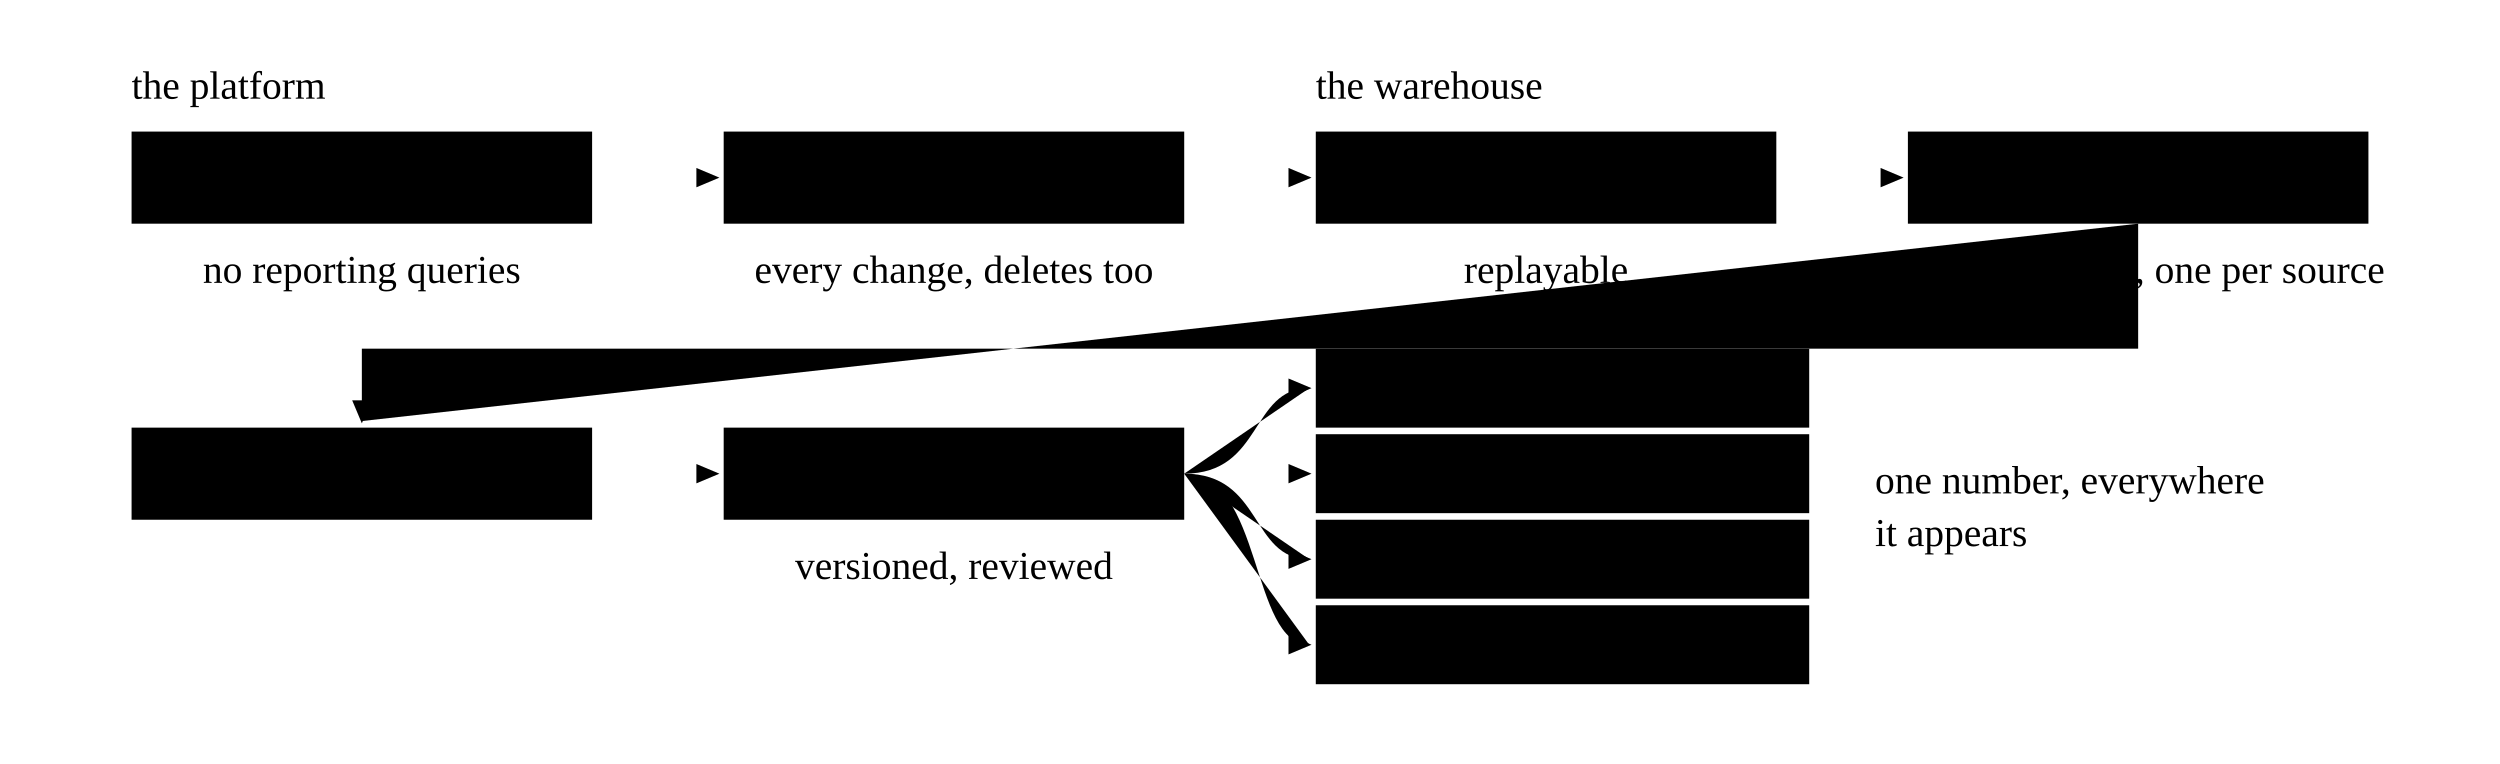
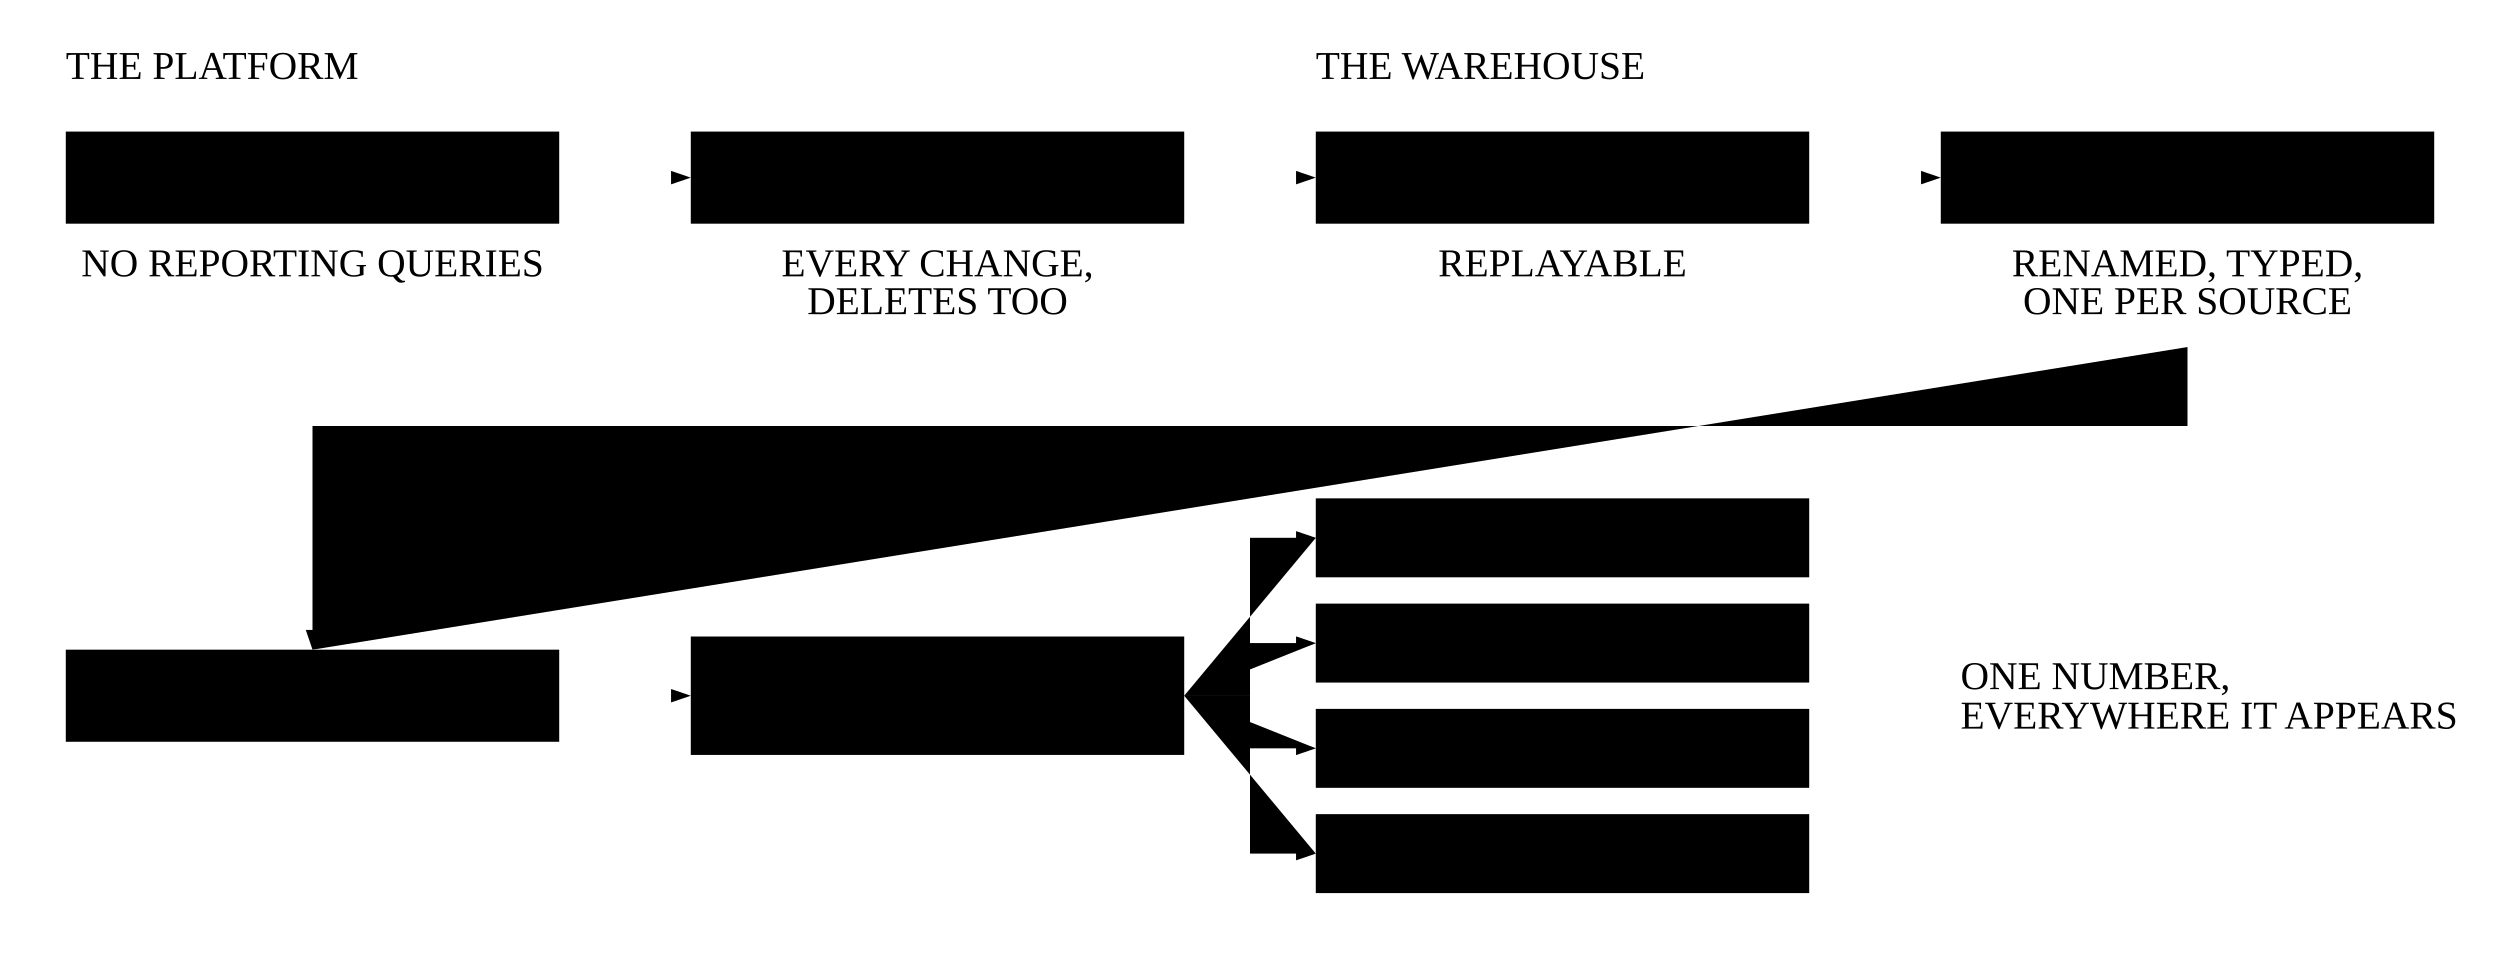
- <svg xmlns="http://www.w3.org/2000/svg" viewBox="0 0 760 232">
+ <svg xmlns="http://www.w3.org/2000/svg" class="dwg" viewBox="0 0 760 292">
  <defs>
-     <marker id="fo-omp-ah" viewBox="0 0 10 10" refX="9" refY="5" markerWidth="7" markerHeight="7" markerUnits="userSpaceOnUse" orient="auto-start-reverse">
-       <path class="ah" d="M0,0.8L10,5L0,9.2Z" />
+     <marker id="fo-omp-ah" viewBox="0 0 10 10" refX="10" refY="5" markerWidth="6" markerHeight="6" markerUnits="userSpaceOnUse" orient="auto-start-reverse">
+       <path class="ah ink" d="M0,1.6L10,5L0,8.4Z" />
    </marker>
-     <marker id="fo-omp-ah-hl" viewBox="0 0 10 10" refX="9" refY="5" markerWidth="7" markerHeight="7" markerUnits="userSpaceOnUse" orient="auto-start-reverse">
-       <path class="ah hl" d="M0,0.8L10,5L0,9.2Z" />
+     <marker id="fo-omp-ah-hl" viewBox="0 0 10 10" refX="10" refY="5" markerWidth="6" markerHeight="6" markerUnits="userSpaceOnUse" orient="auto-start-reverse">
+       <path class="ah hl" d="M0,1.6L10,5L0,8.4Z" />
    </marker>
+     <pattern id="fo-omp-hatch" width="5" height="5" patternUnits="userSpaceOnUse" patternTransform="rotate(45)">
+       <path class="hatch-ln" d="M0,0V5" />
+     </pattern>
  </defs>
-   <text class="cap" x="40" y="30">the platform</text>
-   <text class="cap" x="400" y="30">the warehouse</text>
-   <rect class="cell" x="40" y="40" width="140" height="28" />
-   <text class="t" x="110" y="54" text-anchor="middle" dominant-baseline="central">platform database</text>
-   <path class="ln" d="M180,54H218" marker-end="url(#fo-omp-ah)" />
-   <rect class="cell" x="220" y="40" width="140" height="28" />
-   <text class="t" x="290" y="54" text-anchor="middle" dominant-baseline="central">CDC from the log</text>
-   <path class="ln" d="M360,54H398" marker-end="url(#fo-omp-ah)" />
-   <rect class="cell" x="400" y="40" width="140" height="28" />
-   <text class="t" x="470" y="54" text-anchor="middle" dominant-baseline="central">raw, append-only</text>
-   <path class="ln" d="M540,54H578" marker-end="url(#fo-omp-ah)" />
-   <rect class="cell" x="580" y="40" width="140" height="28" />
-   <text class="t" x="650" y="54" text-anchor="middle" dominant-baseline="central">staging</text>
-   <text class="n" x="110" y="86" text-anchor="middle">no reporting queries</text>
-   <text class="n" x="290" y="86" text-anchor="middle">every change, deletes too</text>
-   <text class="n" x="470" y="86" text-anchor="middle">replayable</text>
-   <text class="n" x="650" y="86" text-anchor="middle">renamed, typed, one per source</text>
-   <path class="ln" d="M650,68V106H110V128" marker-end="url(#fo-omp-ah)" />
-   <rect class="cell" x="40" y="130" width="140" height="28" />
-   <text class="t" x="110" y="144" text-anchor="middle" dominant-baseline="central">marts: visits, routes</text>
-   <path class="ln hl" d="M180,144H218" marker-end="url(#fo-omp-ah-hl)" />
-   <rect class="cell hl" x="220" y="130" width="140" height="28" />
-   <text class="t hl b" x="290" y="144" text-anchor="middle" dominant-baseline="central">metric definitions</text>
-   <text class="n hl" x="290" y="176" text-anchor="middle">versioned, reviewed</text>
-   <path class="ln hl" d="M360,144C384,144 380,118 398,118" marker-end="url(#fo-omp-ah-hl)" />
-   <path class="ln hl" d="M360,144H398" marker-end="url(#fo-omp-ah-hl)" />
-   <path class="ln hl" d="M360,144C384,144 380,170 398,170" marker-end="url(#fo-omp-ah-hl)" />
-   <path class="ln hl" d="M360,144C384,144 380,196 398,196" marker-end="url(#fo-omp-ah-hl)" />
-   <rect class="cell" x="400" y="106" width="150" height="24" />
-   <text class="t" x="410" y="118" dominant-baseline="central">dashboards</text>
-   <rect class="cell" x="400" y="132" width="150" height="24" />
-   <text class="t" x="410" y="144" dominant-baseline="central">commission runs</text>
-   <rect class="cell" x="400" y="158" width="150" height="24" />
-   <text class="t" x="410" y="170" dominant-baseline="central">in-app scorecards</text>
-   <rect class="cell" x="400" y="184" width="150" height="24" />
-   <text class="t" x="410" y="196" dominant-baseline="central">customer exports</text>
-   <text class="n" x="570" y="150">one number, everywhere</text>
-   <text class="n" x="570" y="166">it appears</text>
+   <rect class="obj fill-2" x="20" y="40" width="150" height="28" />
+   <text class="sl ink" x="95" y="57" text-anchor="middle">PLATFORM DATABASE</text>
+   <rect class="obj fill-2" x="210" y="40" width="150" height="28" />
+   <text class="sl ink" x="285" y="57" text-anchor="middle">CDC FROM THE LOG</text>
+   <rect class="obj fill-2" x="400" y="40" width="150" height="28" />
+   <text class="sl ink" x="475" y="57" text-anchor="middle">RAW, APPEND-ONLY</text>
+   <rect class="obj fill-2" x="590" y="40" width="150" height="28" />
+   <text class="sl ink" x="665" y="57" text-anchor="middle">STAGING</text>
+   <path class="flow" d="M170,54L210,54" marker-end="url(#fo-omp-ah)" />
+   <path class="flow" d="M360,54L400,54" marker-end="url(#fo-omp-ah)" />
+   <path class="flow" d="M550,54L590,54" marker-end="url(#fo-omp-ah)" />
+   <text class="sl" x="95" y="84" text-anchor="middle">NO REPORTING QUERIES</text>
+   <text class="sl" x="285" y="84" text-anchor="middle">EVERY CHANGE,</text>
+   <text class="sl" x="285" y="95.5" text-anchor="middle">DELETES TOO</text>
+   <text class="sl" x="475" y="84" text-anchor="middle">REPLAYABLE</text>
+   <text class="sl" x="665" y="84" text-anchor="middle">RENAMED, TYPED,</text>
+   <text class="sl" x="665" y="95.5" text-anchor="middle">ONE PER SOURCE</text>
+   <text class="th" x="20" y="24">THE PLATFORM</text>
+   <text class="th" x="400" y="24">THE WAREHOUSE</text>
+   <rect class="obj fill-2" x="20" y="197.5" width="150" height="28" />
+   <text class="sl ink" x="95" y="214.5" text-anchor="middle">MARTS: VISITS, ROUTES</text>
+   <rect class="obj hl" x="210" y="193.5" width="150" height="36" />
+   <text class="sl ink hl" x="285" y="209" text-anchor="middle">METRIC DEFINITIONS</text>
+   <text class="vs" x="285" y="221" text-anchor="middle">VERSIONED, REVIEWED</text>
+   <path class="flow" d="M665,105.5L665,129.5L95,129.5L95,197.5" marker-end="url(#fo-omp-ah)" />
+   <path class="flow hl" d="M170,211.5L210,211.5" marker-end="url(#fo-omp-ah-hl)" />
+   <rect class="obj fill-2" x="400" y="151.5" width="150" height="24" />
+   <text class="sl ink" x="475" y="166.5" text-anchor="middle">DASHBOARDS</text>
+   <rect class="obj fill-2" x="400" y="183.5" width="150" height="24" />
+   <text class="sl ink" x="475" y="198.5" text-anchor="middle">COMMISSION RUNS</text>
+   <rect class="obj fill-2" x="400" y="215.5" width="150" height="24" />
+   <text class="sl ink" x="475" y="230.5" text-anchor="middle">IN-APP SCORECARDS</text>
+   <rect class="obj fill-2" x="400" y="247.5" width="150" height="24" />
+   <text class="sl ink" x="475" y="262.5" text-anchor="middle">CUSTOMER EXPORTS</text>
+   <path class="flow hl" d="M360,211.5L380,211.5L380,163.5L400,163.5" marker-end="url(#fo-omp-ah-hl)" />
+   <path class="flow hl" d="M360,211.5L380,211.5L380,195.5L400,195.5" marker-end="url(#fo-omp-ah-hl)" />
+   <path class="flow hl" d="M360,211.5L380,211.5L380,227.5L400,227.5" marker-end="url(#fo-omp-ah-hl)" />
+   <path class="flow hl" d="M360,211.5L380,211.5L380,259.5L400,259.5" marker-end="url(#fo-omp-ah-hl)" />
+   <text class="sl" x="596" y="209.5">ONE NUMBER,</text>
+   <text class="sl" x="596" y="221.5">EVERYWHERE IT APPEARS</text>
</svg>
